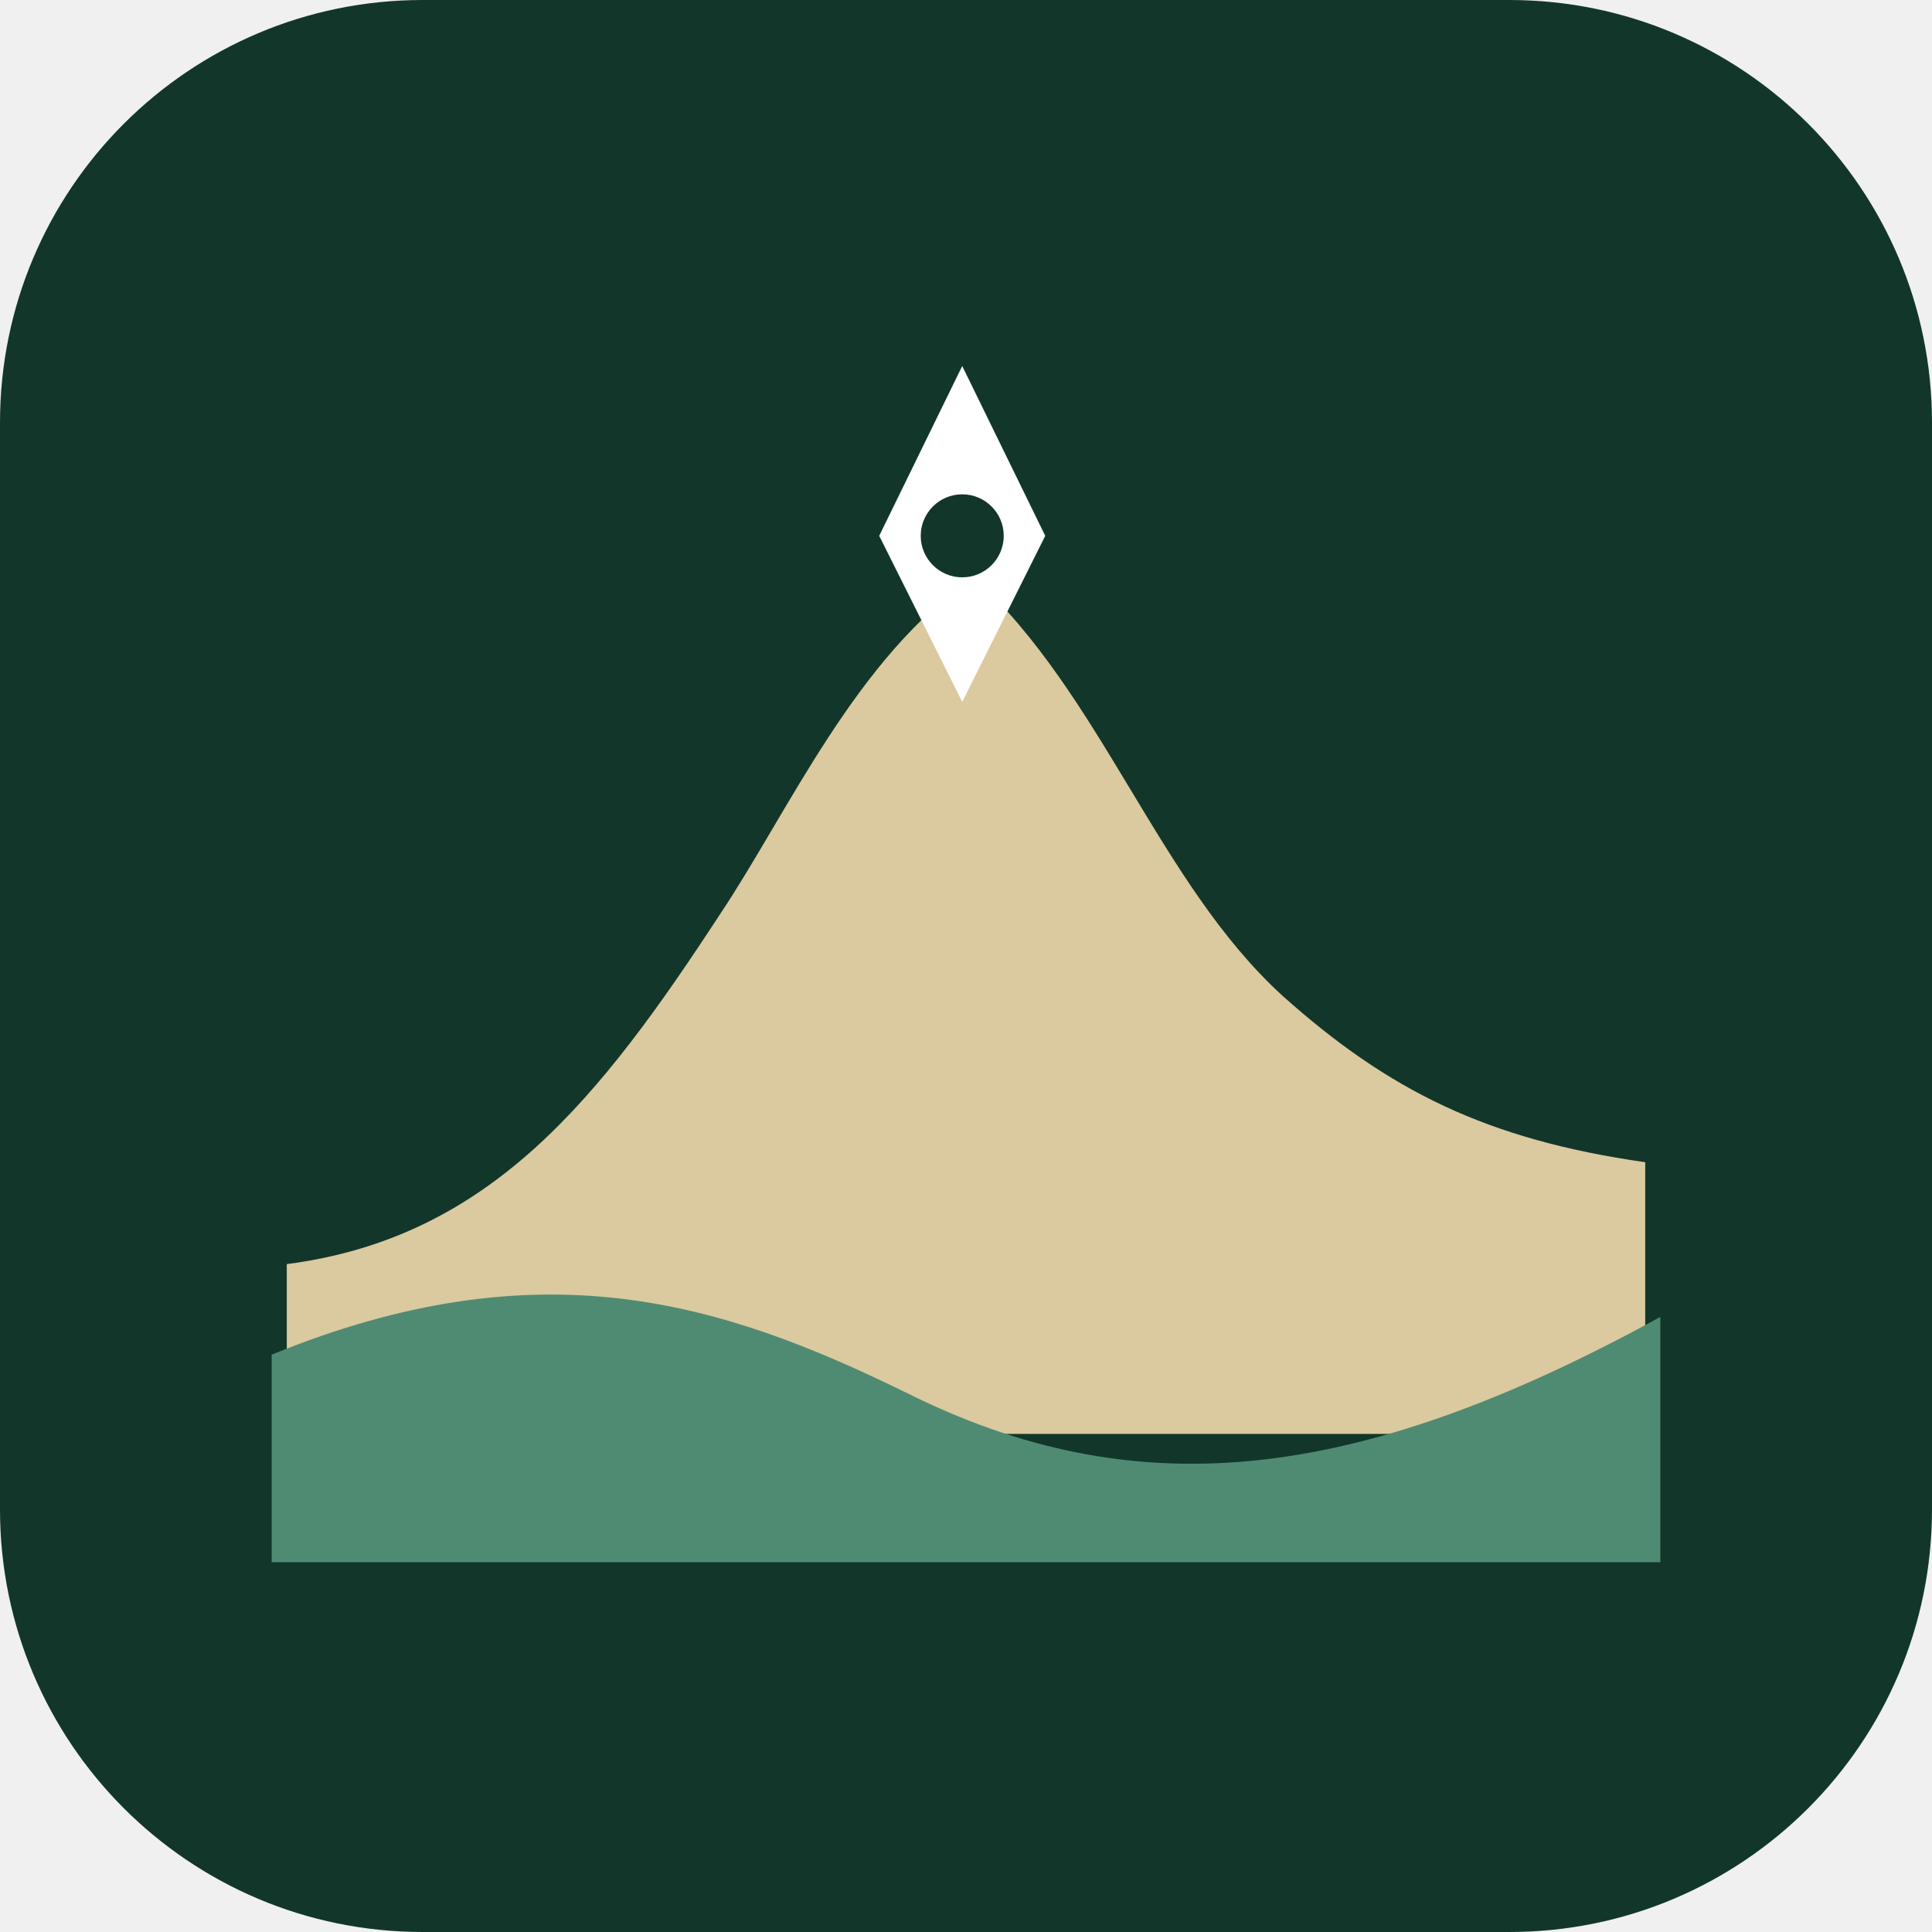
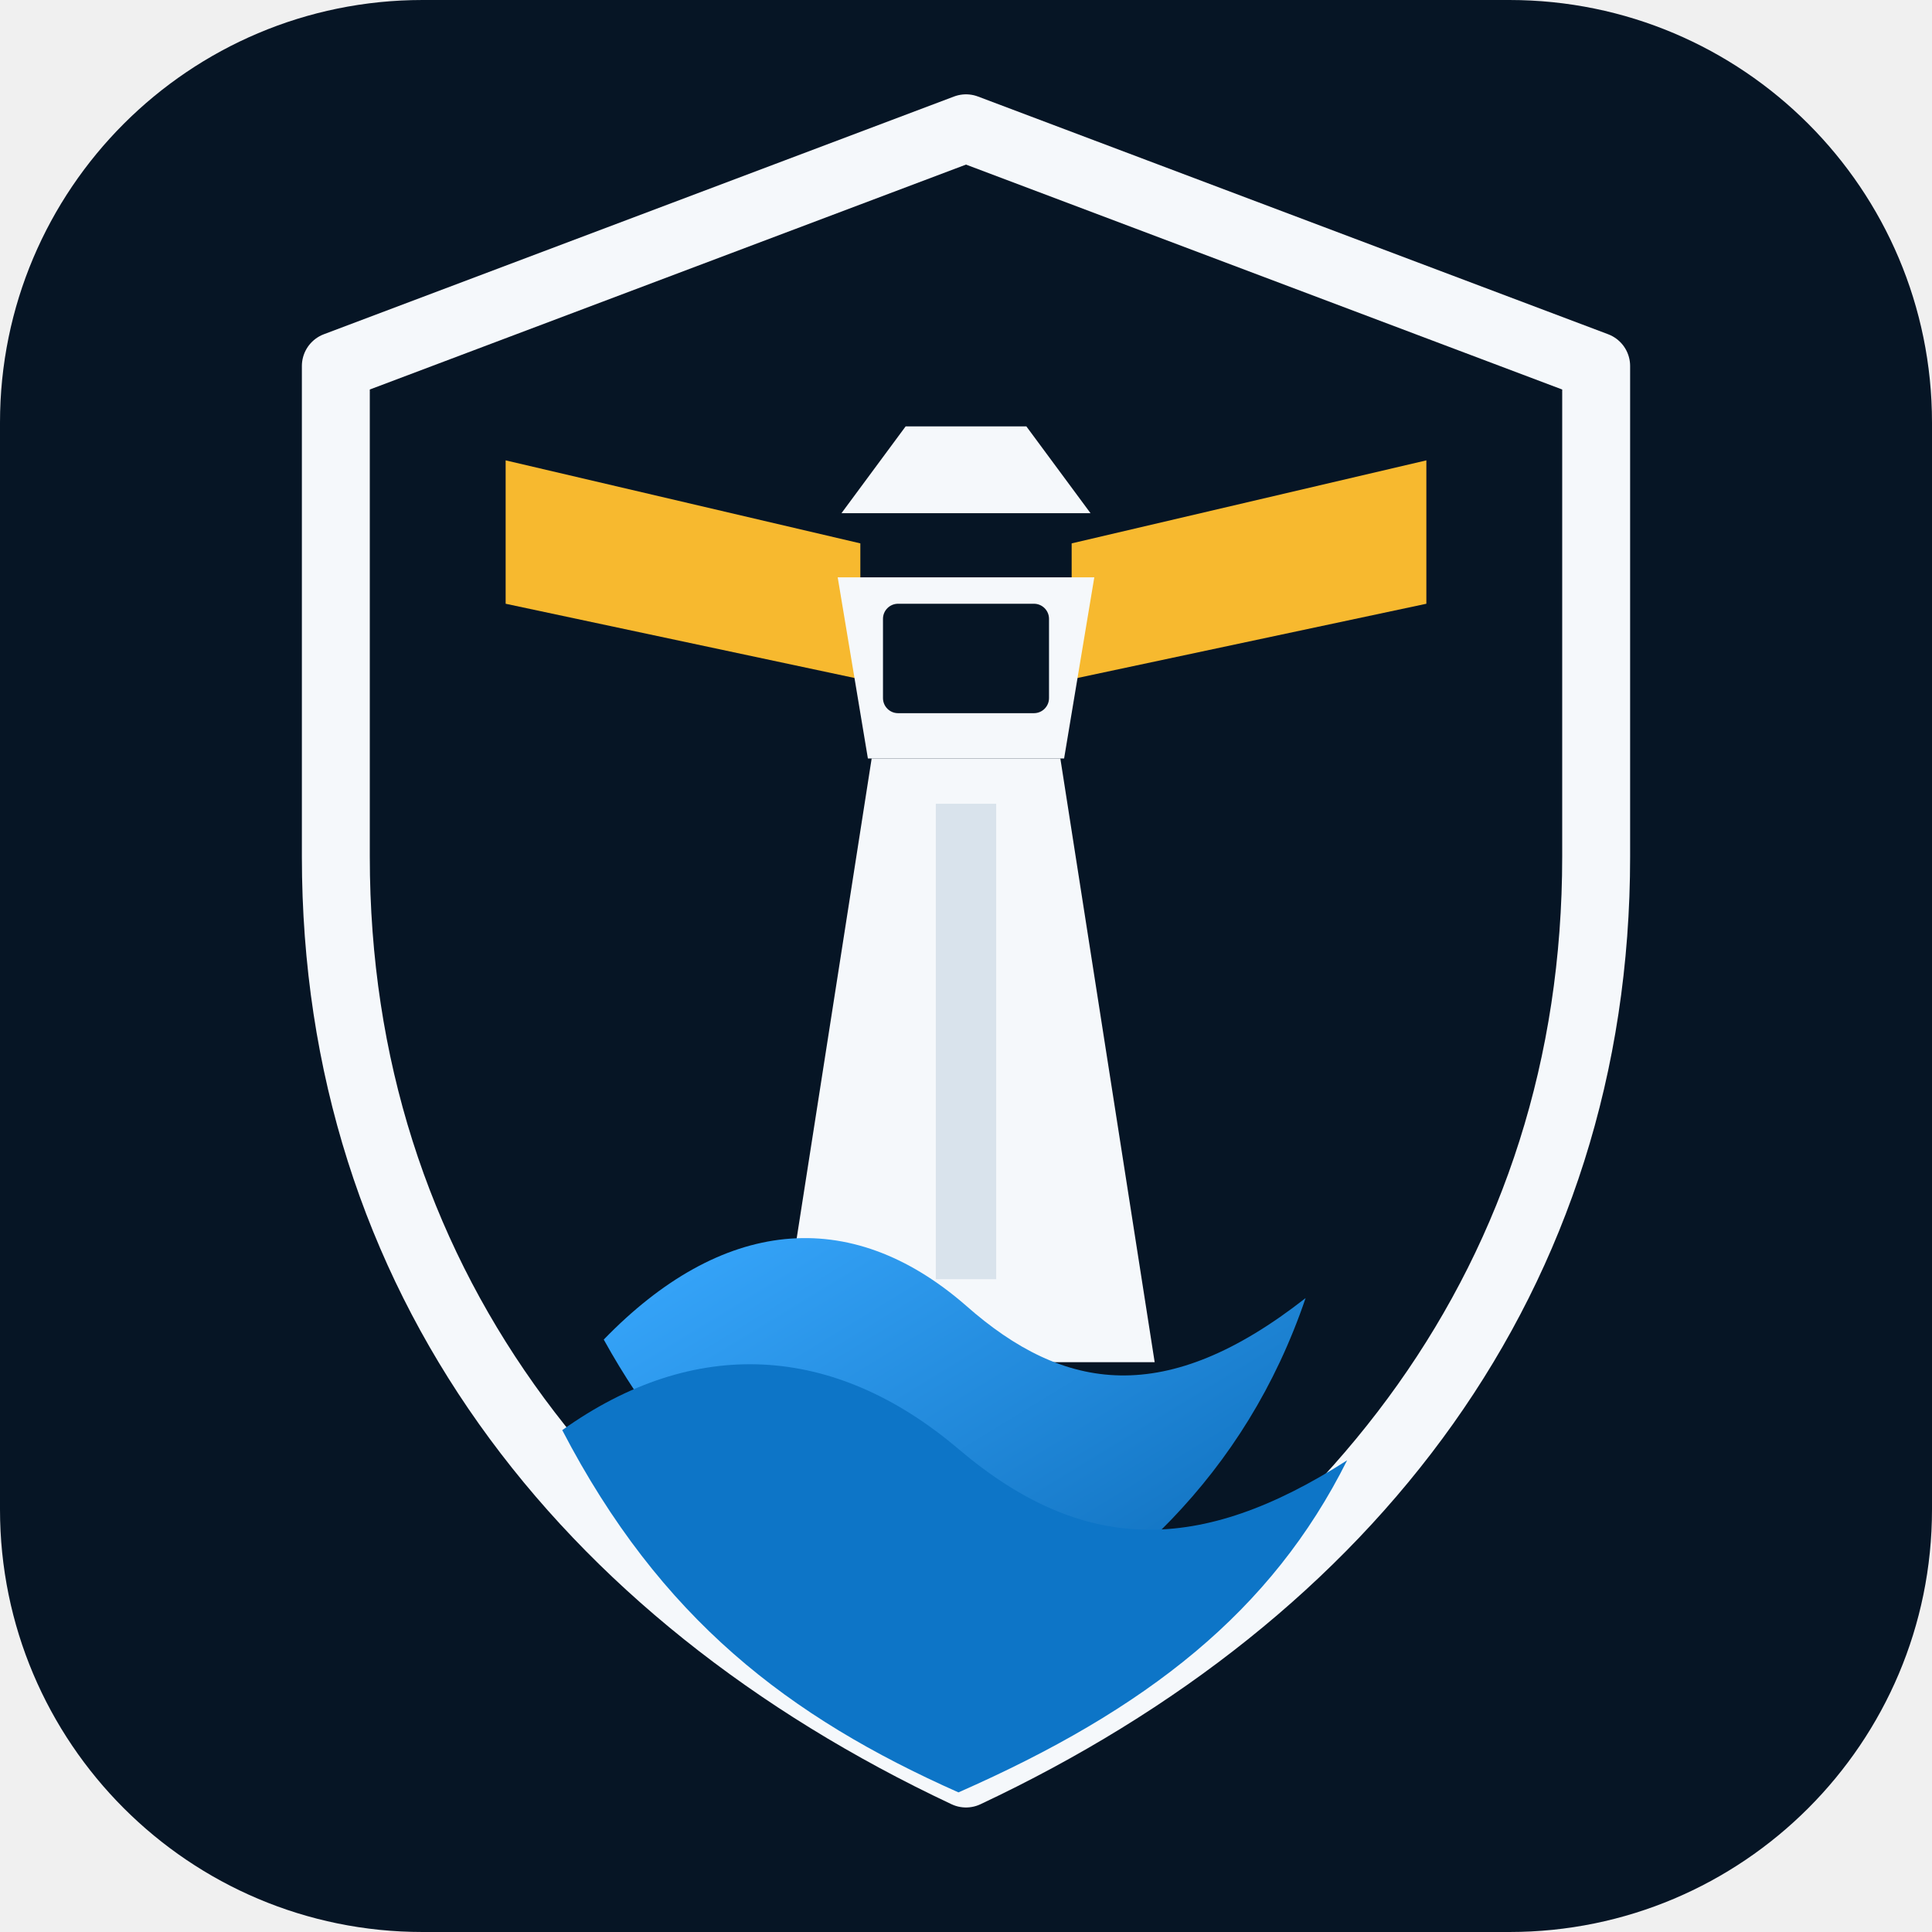
<svg xmlns="http://www.w3.org/2000/svg" viewBox="0 0 512 512">
-   <rect width="512" height="512" rx="112" fill="#12372a" />
-   <path d="M76 335c54-7 83-44 115-93 18-27 36-68 67-89 34 31 49 81 82 111 28 25 54 38 96 44v72H76z" fill="#dbc99f" />
-   <path d="M72 359c71-29 119-14 168 10 60 30 118 25 200-20v65H72z" fill="#4f8b72" />
-   <path d="M255 97l22 45-22 44-22-44z" fill="#fff" />
-   <circle cx="255" cy="142" r="11" fill="#12372a" />
+   <defs>
+     <linearGradient id="wave" x1="0" y1="0" x2="1" y2="1">
+       <stop offset="0" stop-color="#39a9ff" />
+       <stop offset="1" stop-color="#0866b2" />
+     </linearGradient>
+   </defs>
+   <rect width="512" height="512" rx="112" fill="#061525" />
+   <path d="M256 34 423 97v130c0 111-65 195-167 243C154 422 89 338 89 227V97Z" fill="#061525" stroke="#f5f8fb" stroke-width="18" stroke-linejoin="round" />
+   <path d="M134 160 228 180v-36l-94-22Z" fill="#f7b92f" />
+   <path d="M378 160 284 180v-36l94-22Z" fill="#f7b92f" />
+   <path d="M222 153h68l-8 48h-52Z" fill="#f5f8fb" />
+   <path d="M240 113h32l17 23h-66Z" fill="#f5f8fb" />
+   <rect x="234" y="160" width="44" height="29" rx="4" fill="#061525" />
+   <path d="M231 201h50l25 160H206Z" fill="#f5f8fb" />
+   <path d="M248 213h16v126h-16Z" fill="#d9e3ec" />
+   <path d="M160 355c31-32 65-36 96-9 26 23 53 27 90-2-16 47-49 77-90 98-43-20-75-49-96-87Z" fill="url(#wave)" />
+   <path d="M149 379c35-25 72-23 105 5 33 28 64 28 103 3-20 40-53 66-103 88-45-20-79-46-105-96Z" fill="#0d75c7" />
</svg>
